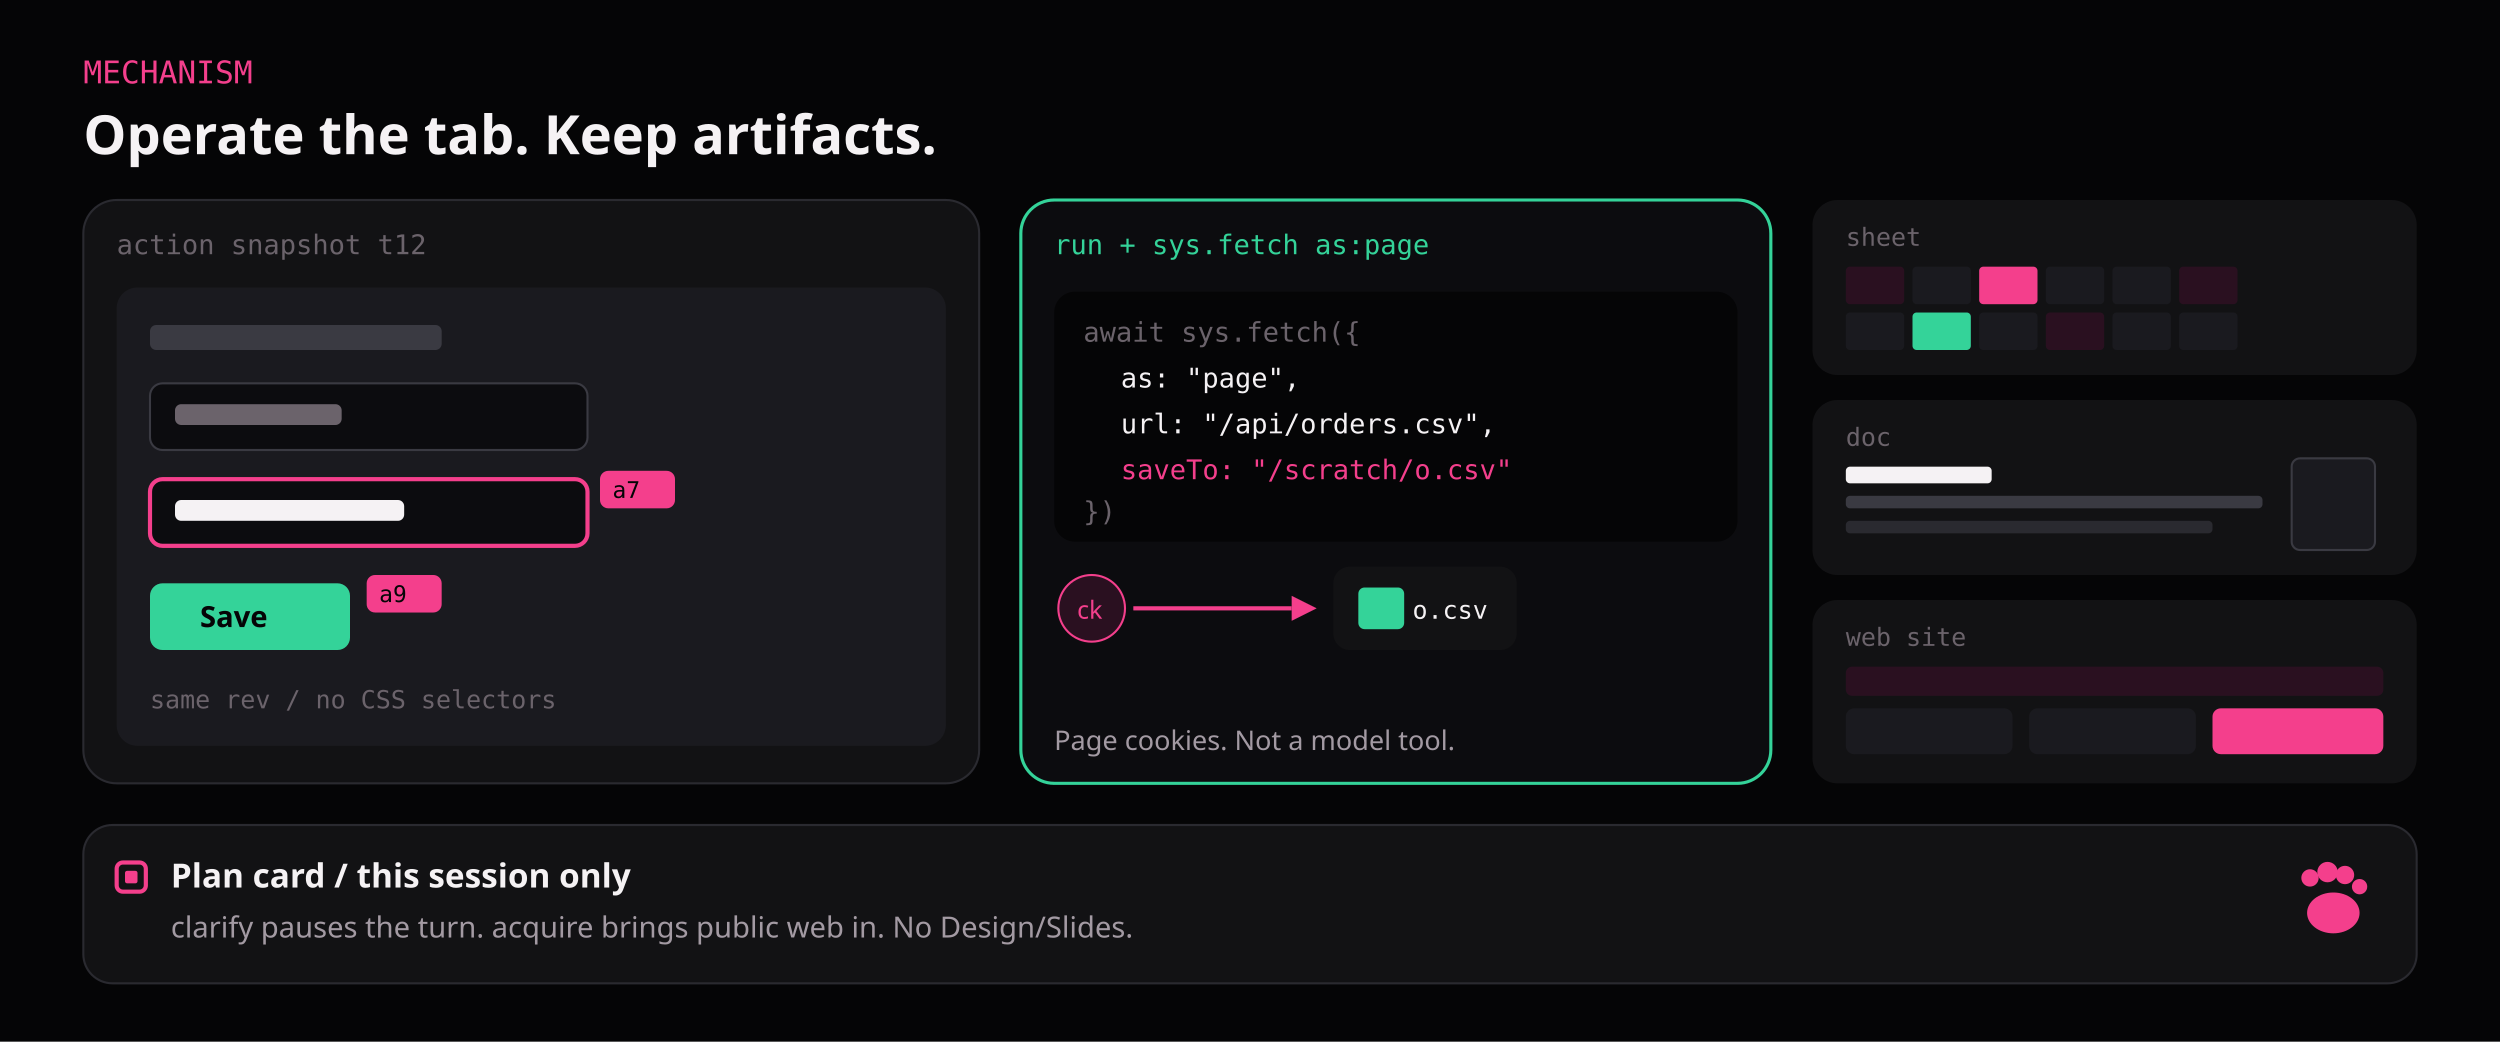
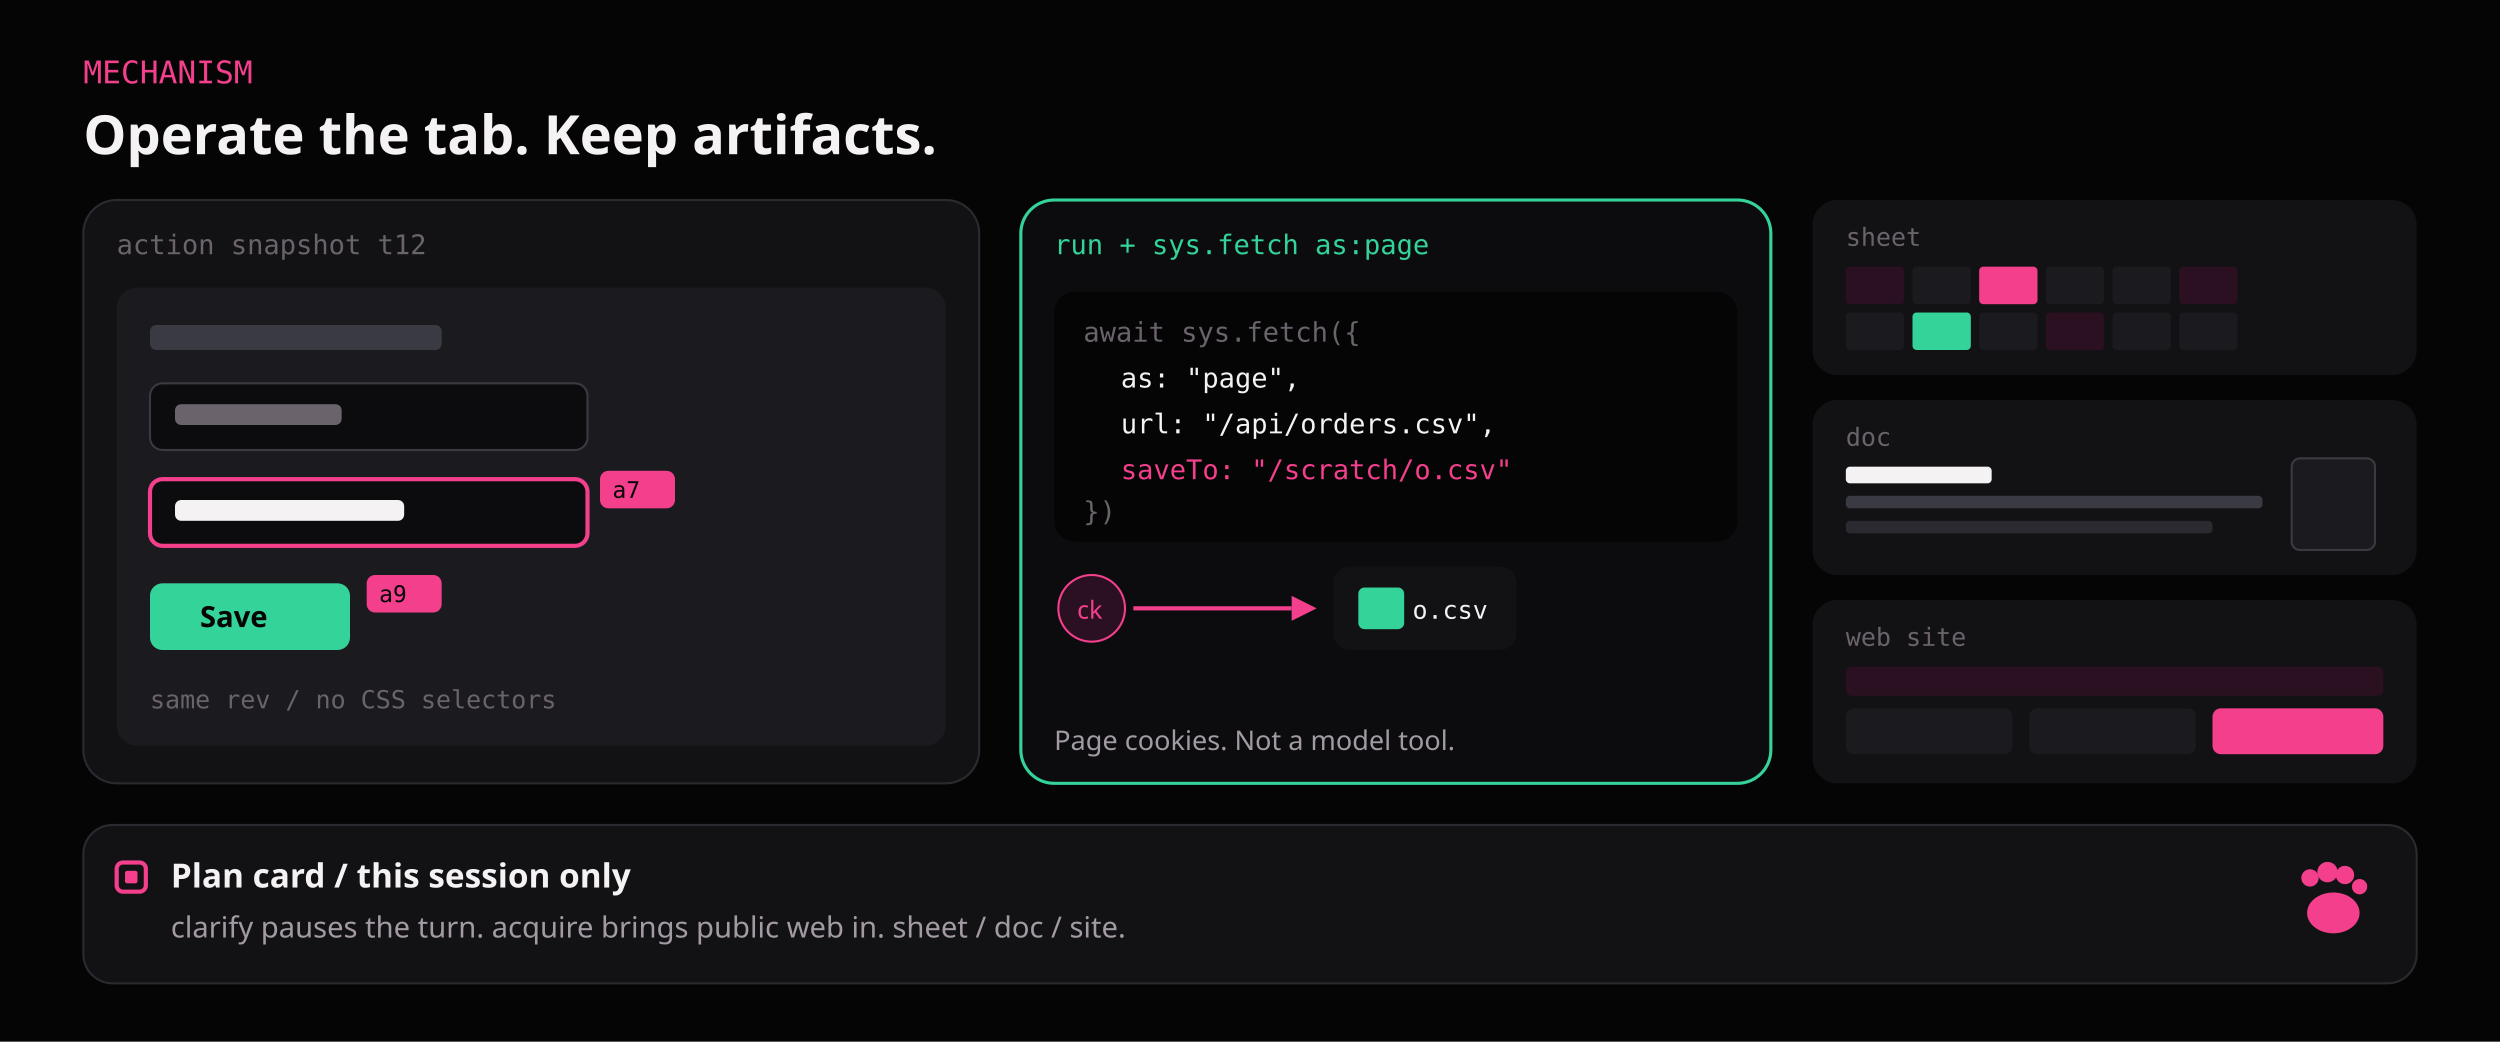
<svg xmlns="http://www.w3.org/2000/svg" width="1200" height="500" viewBox="0 0 1200 500" role="img" aria-labelledby="title desc">
  <rect id="base-frame" width="1200" height="500" fill="#050506" />
  <text x="40" y="40" fill="#F43F8C" font-family="Consolas, Cascadia Mono, monospace" font-size="15">MECHANISM</text>
  <text x="40" y="74" fill="#F5F2F4" font-family="Microsoft YaHei, Segoe UI, sans-serif" font-size="26" font-weight="700">Operate the tab. Keep artifacts.</text>
  <g id="live-page">
    <rect x="40" y="96" width="430" height="280" rx="16" fill="#121214" stroke="#2A2A30" />
    <text x="56" y="122" fill="#6B636B" font-family="Consolas, Cascadia Mono, monospace" font-size="13">action  snapshot t12</text>
    <rect x="56" y="138" width="398" height="220" rx="10" fill="#1A1A1F" />
    <rect x="72" y="156" width="140" height="12" rx="3" fill="#3A3A42" />
    <rect x="72" y="184" width="210" height="32" rx="6" fill="#0C0C0F" stroke="#3A3A42" />
    <rect x="84" y="194" width="80" height="10" rx="3" fill="#6B636B" />
    <rect x="72" y="230" width="210" height="32" rx="6" fill="#0C0C0F" stroke="#3A3A42" />
    <rect x="84" y="240" width="110" height="10" rx="3" fill="#6B636B" />
    <rect x="72" y="280" width="96" height="32" rx="6" fill="#2A2A30" />
    <text x="96" y="301" fill="#A39AA3" font-family="Microsoft YaHei, Segoe UI, sans-serif" font-size="14" font-weight="700">Save</text>
    <text x="72" y="340" fill="#6B636B" font-family="Consolas, Cascadia Mono, monospace" font-size="12">same rev  /  no CSS selectors</text>
  </g>
  <g id="run-sys">
    <rect x="490" y="96" width="360" height="280" rx="16" fill="#0C0C0F" stroke="#34D399" stroke-width="1.5" />
    <text x="506" y="122" fill="#34D399" font-family="Consolas, Cascadia Mono, monospace" font-size="13">run  +  sys.fetch as:page</text>
    <rect x="506" y="140" width="328" height="120" rx="10" fill="#050506" />
    <text x="520" y="164" fill="#6B636B" font-family="Consolas, Cascadia Mono, monospace" font-size="13">await sys.fetch({</text>
    <text x="538" y="186" fill="#F5F2F4" font-family="Consolas, Cascadia Mono, monospace" font-size="13">as: "page",</text>
    <text x="538" y="208" fill="#F5F2F4" font-family="Consolas, Cascadia Mono, monospace" font-size="13">url: "/api/orders.csv",</text>
    <text x="538" y="230" fill="#F43F8C" font-family="Consolas, Cascadia Mono, monospace" font-size="13">saveTo: "/scratch/o.csv"</text>
    <text x="520" y="250" fill="#6B636B" font-family="Consolas, Cascadia Mono, monospace" font-size="13">})</text>
    <text x="506" y="360" fill="#A39AA3" font-family="Microsoft YaHei, Segoe UI, sans-serif" font-size="13">Page cookies. Not a model tool.</text>
  </g>
  <g id="action-hl">
    <rect x="72" y="230" width="210" height="32" rx="6" fill="#0C0C0F" stroke="#F43F8C" stroke-width="2" />
    <rect x="84" y="240" width="110" height="10" rx="3" fill="#F5F2F4" />
    <rect x="288" y="226" width="36" height="18" rx="4" fill="#F43F8C" />
    <text x="294" y="239" fill="#050506" font-family="Consolas, Cascadia Mono, monospace" font-size="11">a7</text>
    <rect x="72" y="280" width="96" height="32" rx="6" fill="#34D399" />
    <text x="96" y="301" fill="#050506" font-family="Microsoft YaHei, Segoe UI, sans-serif" font-size="14" font-weight="700">Save</text>
    <rect x="176" y="276" width="36" height="18" rx="4" fill="#F43F8C" />
    <text x="182" y="289" fill="#050506" font-family="Consolas, Cascadia Mono, monospace" font-size="11">a9</text>
  </g>
  <g id="fetch-pipe">
    <circle cx="524" cy="292" r="16" fill="#2A1020" stroke="#F43F8C" />
    <text x="517" y="297" fill="#F43F8C" font-family="Microsoft YaHei, Segoe UI, sans-serif" font-size="12">ck</text>
    <path d="M544 292 H620" stroke="#F43F8C" stroke-width="2" />
    <polygon points="620,286 632,292 620,298" fill="#F43F8C" />
    <rect x="640" y="272" width="88" height="40" rx="8" fill="#121214" />
    <rect x="652" y="282" width="22" height="20" rx="3" fill="#34D399" />
    <text x="678" y="297" fill="#F5F2F4" font-family="Consolas, Cascadia Mono, monospace" font-size="12">o.csv</text>
  </g>
  <g id="canvas-sheet">
    <rect x="870" y="96" width="290" height="84" rx="12" fill="#121214" />
    <text x="886" y="118" fill="#6B636B" font-family="Consolas, Cascadia Mono, monospace" font-size="12">sheet</text>
    <g>
      <rect x="886" y="128" width="28" height="18" rx="2" fill="#2A1020" />
      <rect x="918" y="128" width="28" height="18" rx="2" fill="#1A1A1F" />
      <rect x="950" y="128" width="28" height="18" rx="2" fill="#F43F8C" />
      <rect x="982" y="128" width="28" height="18" rx="2" fill="#1A1A1F" />
      <rect x="1014" y="128" width="28" height="18" rx="2" fill="#1A1A1F" />
      <rect x="1046" y="128" width="28" height="18" rx="2" fill="#2A1020" />
      <rect x="886" y="150" width="28" height="18" rx="2" fill="#1A1A1F" />
      <rect x="918" y="150" width="28" height="18" rx="2" fill="#34D399" />
      <rect x="950" y="150" width="28" height="18" rx="2" fill="#1A1A1F" />
      <rect x="982" y="150" width="28" height="18" rx="2" fill="#2A1020" />
      <rect x="1014" y="150" width="28" height="18" rx="2" fill="#1A1A1F" />
      <rect x="1046" y="150" width="28" height="18" rx="2" fill="#1A1A1F" />
    </g>
  </g>
  <g id="canvas-doc">
    <rect x="870" y="192" width="290" height="84" rx="12" fill="#121214" />
    <text x="886" y="214" fill="#6B636B" font-family="Consolas, Cascadia Mono, monospace" font-size="12">doc</text>
    <rect x="886" y="224" width="70" height="8" rx="2" fill="#F5F2F4" />
    <rect x="886" y="238" width="200" height="6" rx="2" fill="#3A3A42" />
    <rect x="886" y="250" width="176" height="6" rx="2" fill="#2A2A30" />
    <rect x="1100" y="220" width="40" height="44" rx="4" fill="#1A1A1F" stroke="#3A3A42" />
  </g>
  <g id="canvas-site">
    <rect x="870" y="288" width="290" height="88" rx="12" fill="#121214" />
    <text x="886" y="310" fill="#6B636B" font-family="Consolas, Cascadia Mono, monospace" font-size="12">web  site</text>
    <rect x="886" y="320" width="258" height="14" rx="3" fill="#2A1020" />
    <rect x="886" y="340" width="80" height="22" rx="4" fill="#1A1A1F" />
    <rect x="974" y="340" width="80" height="22" rx="4" fill="#1A1A1F" />
    <rect x="1062" y="340" width="82" height="22" rx="4" fill="#F43F8C" />
  </g>
  <g id="plan-card">
    <rect x="40" y="396" width="1120" height="76" rx="14" fill="#121214" stroke="#2A2A30" />
    <rect x="56" y="414" width="14" height="14" rx="3" fill="none" stroke="#F43F8C" stroke-width="2" />
    <rect x="60" y="418" width="6" height="6" rx="1" fill="#F43F8C" />
    <text x="82" y="426" fill="#F5F2F4" font-family="Microsoft YaHei, Segoe UI, sans-serif" font-size="16" font-weight="600">Plan card  /  this session only</text>
-     <text x="82" y="450" fill="#A39AA3" font-family="Microsoft YaHei, Segoe UI, sans-serif" font-size="14">clarify pauses the turn. acquire brings public web in. No Design/Slides.</text>
+     <text x="82" y="450" fill="#A39AA3" font-family="Microsoft YaHei, Segoe UI, sans-serif" font-size="14">clarify pauses the turn. acquire brings public web in. sheet / doc / site.</text>
    <circle cx="1108.8" cy="421.4" r="4.165" fill="#F43F8C" />
    <circle cx="1117.2" cy="418.6" r="4.9" fill="#F43F8C" />
    <circle cx="1125.6" cy="420.0" r="4.41" fill="#F43F8C" />
    <circle cx="1132.6" cy="425.6" r="3.675" fill="#F43F8C" />
    <ellipse cx="1120" cy="438.2" rx="12.6" ry="9.8" fill="#F43F8C" />
  </g>
</svg>
